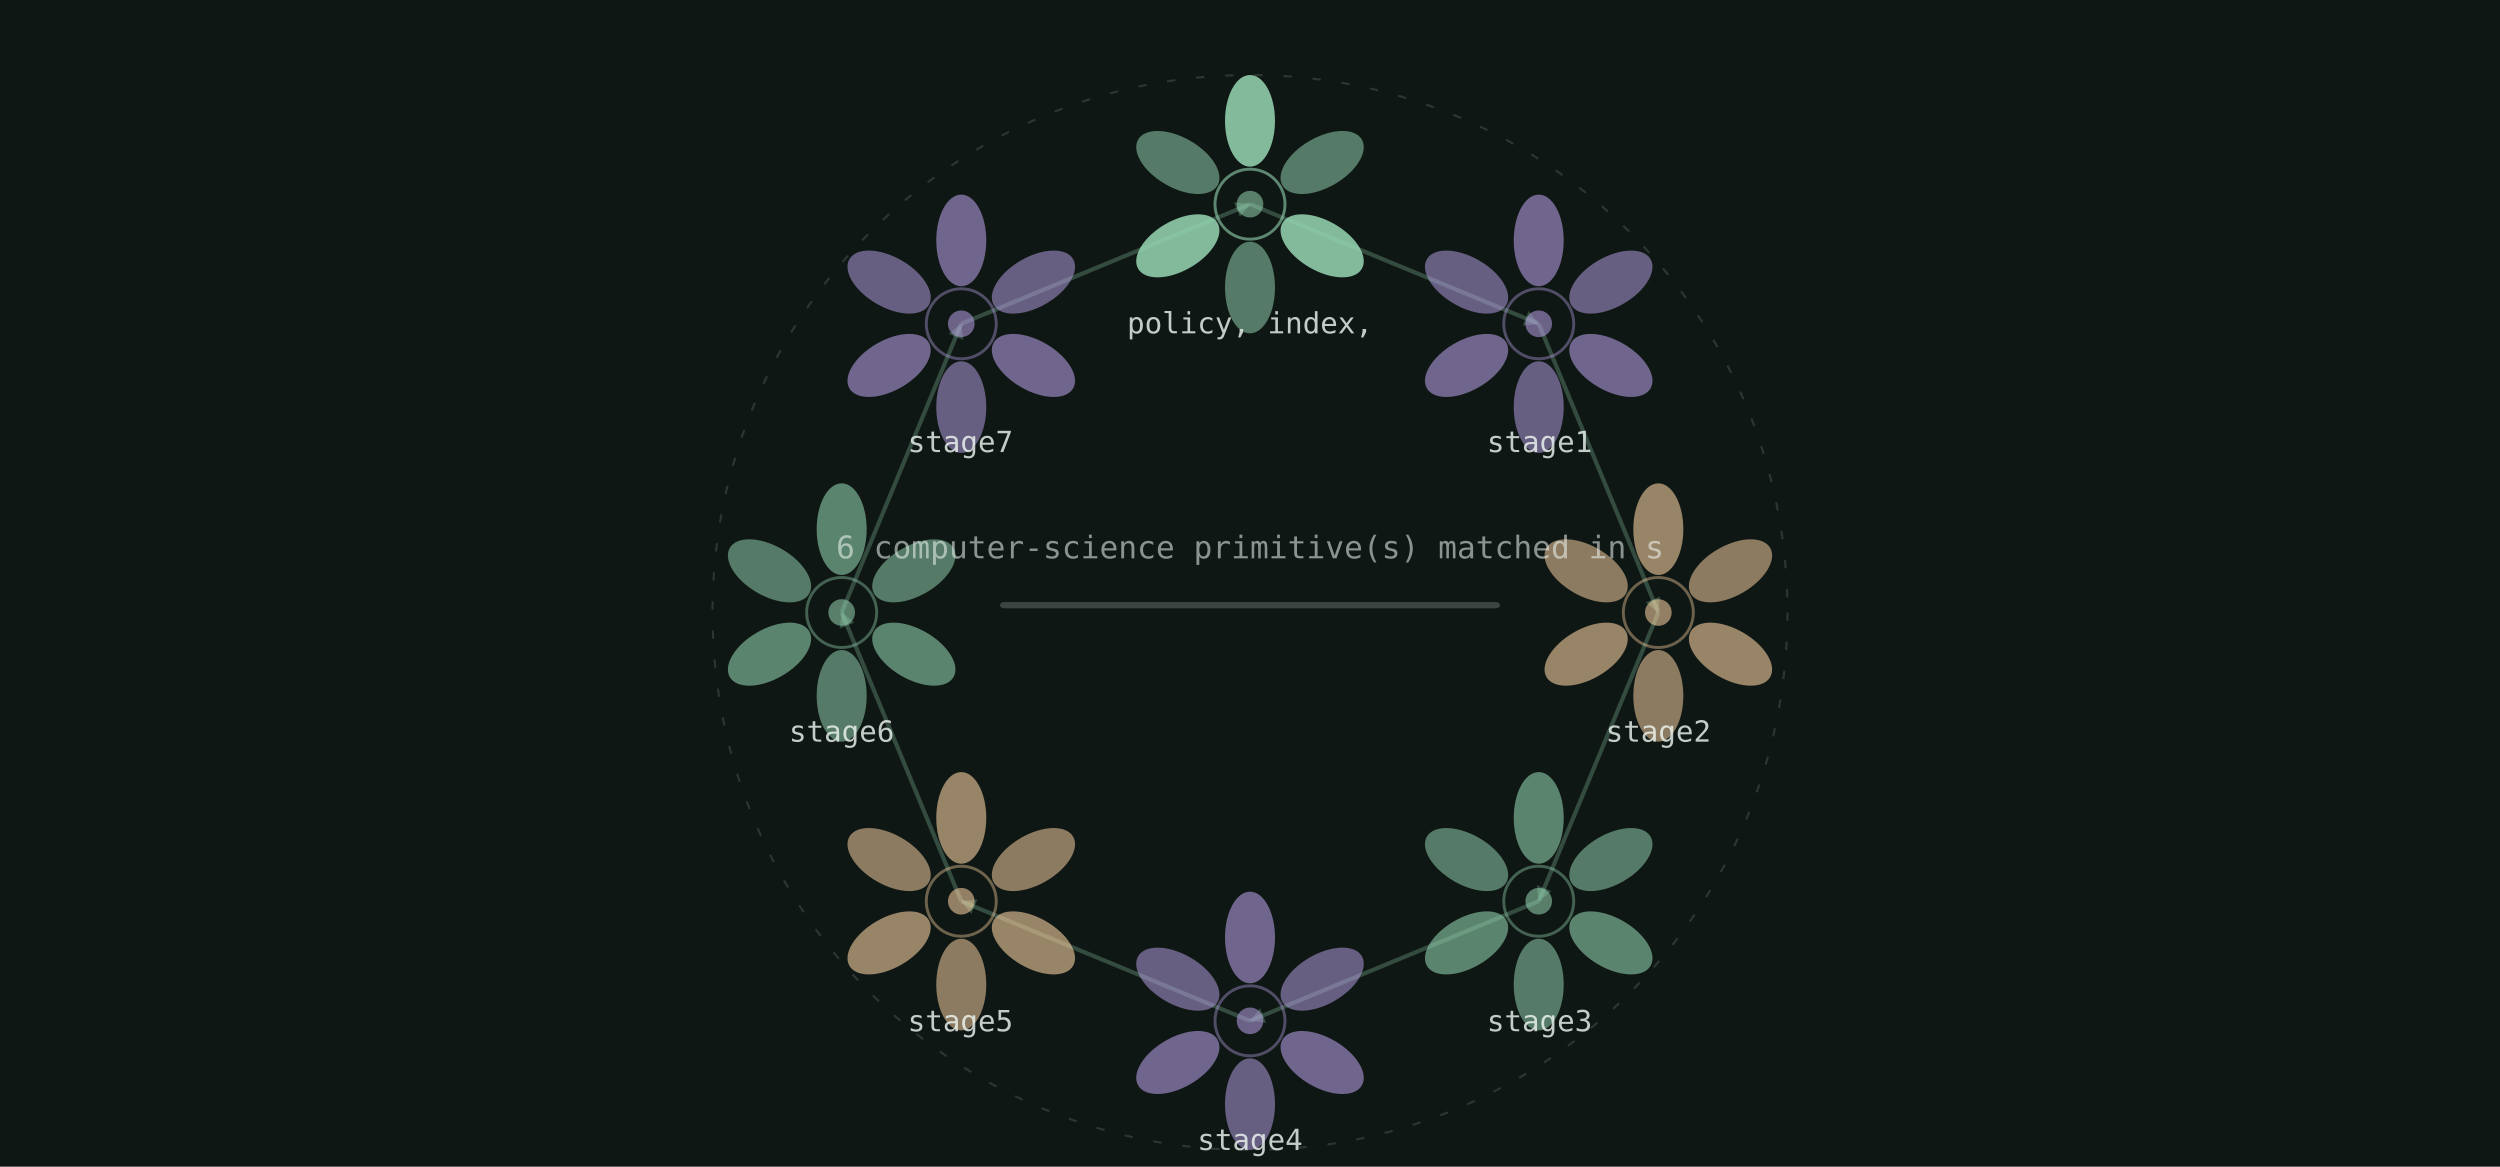
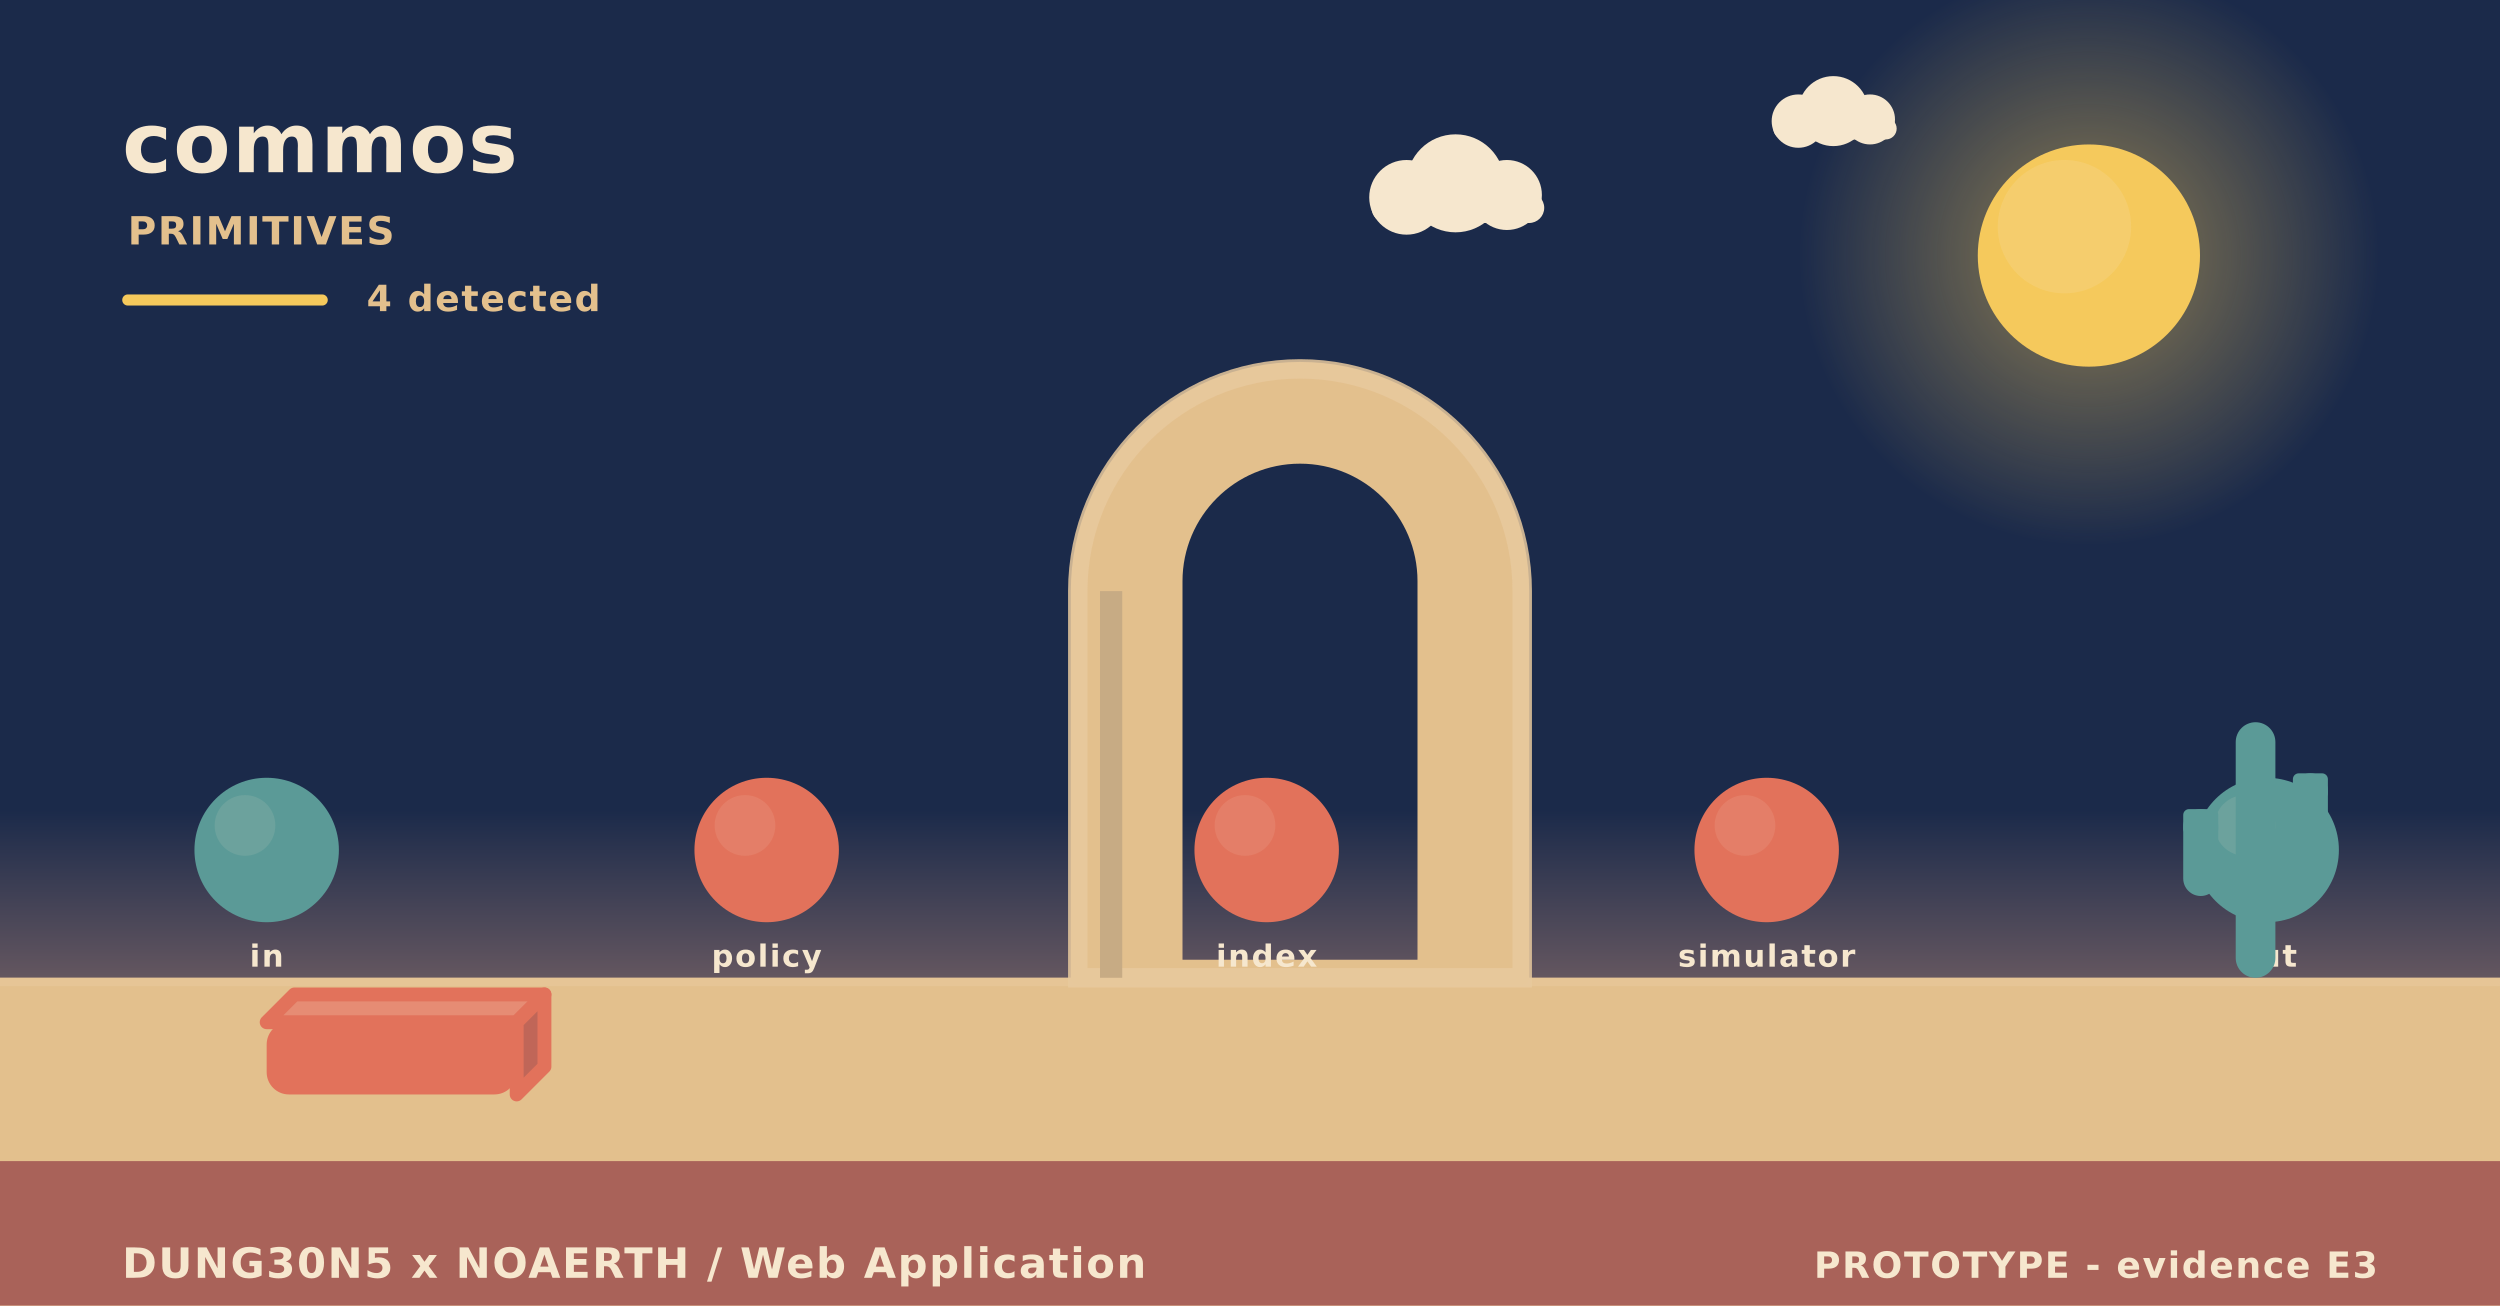
- <svg xmlns="http://www.w3.org/2000/svg" viewBox="0 0 1200 560" width="1200" height="560" role="img" aria-label="commos state machine">
-   <rect width="1200" height="560" fill="#0f1714" />
-   <defs>
-     <linearGradient id="gs" x1="0" y1="0" x2="1" y2="1">
-       <stop offset="0%" stop-color="#95d5b2" />
-       <stop offset="100%" stop-color="#b8a1e6" />
-     </linearGradient>
-   </defs>
-   <circle cx="600.00" cy="294.00" r="258.00" fill="none" stroke="rgba(240,248,244,0.140)" stroke-width="1.00" opacity="1.00" stroke-dasharray="4 10" />
-   <line x1="600.00" y1="98.00" x2="738.59" y2="155.41" stroke="rgba(149,213,178,0.500)" stroke-width="2.00" opacity="0.55" />
-   <polygon points="738.59,155.41 733.76,149.29 730.86,156.32" fill="rgba(149,213,178,0.500)" opacity="0.55" />
-   <line x1="738.59" y1="155.41" x2="796.00" y2="294.00" stroke="rgba(149,213,178,0.500)" stroke-width="2.00" opacity="0.55" />
-   <polygon points="796.00,294.00 796.91,286.26 789.89,289.17" fill="rgba(149,213,178,0.500)" opacity="0.55" />
-   <line x1="796.00" y1="294.00" x2="738.59" y2="432.59" stroke="rgba(149,213,178,0.500)" stroke-width="2.00" opacity="0.55" />
-   <polygon points="738.59,432.59 744.71,427.76 737.68,424.86" fill="rgba(149,213,178,0.500)" opacity="0.55" />
-   <line x1="738.59" y1="432.59" x2="600.00" y2="490.00" stroke="rgba(149,213,178,0.500)" stroke-width="2.00" opacity="0.55" />
-   <polygon points="600.00,490.00 607.74,490.91 604.83,483.89" fill="rgba(149,213,178,0.500)" opacity="0.55" />
-   <line x1="600.00" y1="490.00" x2="461.41" y2="432.59" stroke="rgba(149,213,178,0.500)" stroke-width="2.00" opacity="0.55" />
-   <polygon points="461.41,432.59 466.24,438.71 469.14,431.68" fill="rgba(149,213,178,0.500)" opacity="0.55" />
-   <line x1="461.41" y1="432.59" x2="404.00" y2="294.00" stroke="rgba(149,213,178,0.500)" stroke-width="2.00" opacity="0.55" />
-   <polygon points="404.00,294.00 403.09,301.74 410.11,298.83" fill="rgba(149,213,178,0.500)" opacity="0.55" />
-   <line x1="404.00" y1="294.00" x2="461.41" y2="155.41" stroke="rgba(149,213,178,0.500)" stroke-width="2.00" opacity="0.55" />
-   <polygon points="461.41,155.41 455.29,160.24 462.32,163.14" fill="rgba(149,213,178,0.500)" opacity="0.55" />
-   <line x1="461.41" y1="155.41" x2="600.00" y2="98.00" stroke="rgba(149,213,178,0.500)" stroke-width="2.00" opacity="0.55" />
-   <polygon points="600.00,98.00 592.26,97.09 595.17,104.11" fill="rgba(149,213,178,0.500)" opacity="0.55" />
-   <ellipse cx="600.00" cy="58.00" rx="12.00" ry="22.00" fill="rgba(149,213,178,0.900)" opacity="0.95" transform="rotate(0.0 600.00 58.00)" />
-   <ellipse cx="634.64" cy="78.00" rx="12.00" ry="22.00" fill="rgba(149,213,178,0.550)" opacity="0.95" transform="rotate(60.0 634.64 78.00)" />
-   <ellipse cx="634.64" cy="118.00" rx="12.00" ry="22.00" fill="rgba(149,213,178,0.900)" opacity="0.95" transform="rotate(120.0 634.64 118.00)" />
-   <ellipse cx="600.00" cy="138.00" rx="12.00" ry="22.00" fill="rgba(149,213,178,0.550)" opacity="0.95" transform="rotate(180.0 600.00 138.00)" />
-   <ellipse cx="565.36" cy="118.00" rx="12.00" ry="22.00" fill="rgba(149,213,178,0.900)" opacity="0.95" transform="rotate(240.0 565.36 118.00)" />
-   <ellipse cx="565.36" cy="78.00" rx="12.00" ry="22.00" fill="rgba(149,213,178,0.550)" opacity="0.95" transform="rotate(300.0 565.36 78.00)" />
-   <circle cx="600.00" cy="98.00" r="16.80" fill="none" stroke="rgba(149,213,178,0.900)" stroke-width="1.40" opacity="0.66" />
-   <circle cx="600.00" cy="98.00" r="6.40" fill="rgba(149,213,178,0.550)" opacity="1.00" />
-   <text x="600" y="160" font-family="ui-monospace,Menlo,monospace" font-size="14" fill="rgba(240,248,244,0.800)" text-anchor="middle">policy, index,</text>
-   <ellipse cx="738.59" cy="115.41" rx="12.00" ry="22.00" fill="rgba(184,161,230,0.600)" opacity="0.95" transform="rotate(0.0 738.59 115.41)" />
-   <ellipse cx="773.23" cy="135.41" rx="12.00" ry="22.00" fill="rgba(184,161,230,0.550)" opacity="0.95" transform="rotate(60.0 773.23 135.41)" />
-   <ellipse cx="773.23" cy="175.41" rx="12.00" ry="22.00" fill="rgba(184,161,230,0.600)" opacity="0.95" transform="rotate(120.0 773.23 175.41)" />
-   <ellipse cx="738.59" cy="195.41" rx="12.00" ry="22.00" fill="rgba(184,161,230,0.550)" opacity="0.95" transform="rotate(180.0 738.59 195.41)" />
-   <ellipse cx="703.95" cy="175.41" rx="12.00" ry="22.00" fill="rgba(184,161,230,0.600)" opacity="0.95" transform="rotate(240.0 703.95 175.41)" />
-   <ellipse cx="703.95" cy="135.41" rx="12.00" ry="22.00" fill="rgba(184,161,230,0.550)" opacity="0.95" transform="rotate(300.0 703.95 135.41)" />
-   <circle cx="738.59" cy="155.41" r="16.80" fill="none" stroke="rgba(184,161,230,0.600)" stroke-width="1.40" opacity="0.66" />
-   <circle cx="738.59" cy="155.41" r="6.40" fill="rgba(184,161,230,0.550)" opacity="1.00" />
-   <text x="739" y="217" font-family="ui-monospace,Menlo,monospace" font-size="14" fill="rgba(240,248,244,0.800)" text-anchor="middle">stage1</text>
-   <ellipse cx="796.00" cy="254.00" rx="12.00" ry="22.00" fill="rgba(255,214,165,0.600)" opacity="0.95" transform="rotate(0.0 796.00 254.00)" />
-   <ellipse cx="830.64" cy="274.00" rx="12.00" ry="22.00" fill="rgba(255,214,165,0.550)" opacity="0.95" transform="rotate(60.0 830.64 274.00)" />
-   <ellipse cx="830.64" cy="314.00" rx="12.00" ry="22.00" fill="rgba(255,214,165,0.600)" opacity="0.95" transform="rotate(120.0 830.64 314.00)" />
-   <ellipse cx="796.00" cy="334.00" rx="12.00" ry="22.00" fill="rgba(255,214,165,0.550)" opacity="0.95" transform="rotate(180.0 796.00 334.00)" />
-   <ellipse cx="761.36" cy="314.00" rx="12.00" ry="22.00" fill="rgba(255,214,165,0.600)" opacity="0.95" transform="rotate(240.0 761.36 314.00)" />
-   <ellipse cx="761.36" cy="274.00" rx="12.00" ry="22.00" fill="rgba(255,214,165,0.550)" opacity="0.95" transform="rotate(300.0 761.36 274.00)" />
-   <circle cx="796.00" cy="294.00" r="16.80" fill="none" stroke="rgba(255,214,165,0.600)" stroke-width="1.40" opacity="0.66" />
-   <circle cx="796.00" cy="294.00" r="6.40" fill="rgba(255,214,165,0.550)" opacity="1.00" />
-   <text x="796" y="356" font-family="ui-monospace,Menlo,monospace" font-size="14" fill="rgba(240,248,244,0.800)" text-anchor="middle">stage2</text>
-   <ellipse cx="738.59" cy="392.59" rx="12.00" ry="22.00" fill="rgba(149,213,178,0.600)" opacity="0.95" transform="rotate(0.0 738.59 392.59)" />
-   <ellipse cx="773.23" cy="412.59" rx="12.00" ry="22.00" fill="rgba(149,213,178,0.550)" opacity="0.95" transform="rotate(60.0 773.23 412.59)" />
-   <ellipse cx="773.23" cy="452.59" rx="12.00" ry="22.00" fill="rgba(149,213,178,0.600)" opacity="0.95" transform="rotate(120.0 773.23 452.59)" />
-   <ellipse cx="738.59" cy="472.59" rx="12.00" ry="22.00" fill="rgba(149,213,178,0.550)" opacity="0.95" transform="rotate(180.0 738.59 472.59)" />
-   <ellipse cx="703.95" cy="452.59" rx="12.00" ry="22.00" fill="rgba(149,213,178,0.600)" opacity="0.95" transform="rotate(240.0 703.95 452.59)" />
-   <ellipse cx="703.95" cy="412.59" rx="12.00" ry="22.00" fill="rgba(149,213,178,0.550)" opacity="0.95" transform="rotate(300.0 703.95 412.59)" />
-   <circle cx="738.59" cy="432.59" r="16.80" fill="none" stroke="rgba(149,213,178,0.600)" stroke-width="1.40" opacity="0.66" />
-   <circle cx="738.59" cy="432.59" r="6.40" fill="rgba(149,213,178,0.550)" opacity="1.00" />
-   <text x="739" y="495" font-family="ui-monospace,Menlo,monospace" font-size="14" fill="rgba(240,248,244,0.800)" text-anchor="middle">stage3</text>
-   <ellipse cx="600.00" cy="450.00" rx="12.00" ry="22.00" fill="rgba(184,161,230,0.600)" opacity="0.95" transform="rotate(0.0 600.00 450.00)" />
-   <ellipse cx="634.64" cy="470.00" rx="12.00" ry="22.00" fill="rgba(184,161,230,0.550)" opacity="0.95" transform="rotate(60.0 634.64 470.00)" />
-   <ellipse cx="634.64" cy="510.00" rx="12.00" ry="22.00" fill="rgba(184,161,230,0.600)" opacity="0.95" transform="rotate(120.0 634.64 510.00)" />
-   <ellipse cx="600.00" cy="530.00" rx="12.00" ry="22.00" fill="rgba(184,161,230,0.550)" opacity="0.95" transform="rotate(180.0 600.00 530.00)" />
-   <ellipse cx="565.36" cy="510.00" rx="12.00" ry="22.00" fill="rgba(184,161,230,0.600)" opacity="0.95" transform="rotate(240.0 565.36 510.00)" />
-   <ellipse cx="565.36" cy="470.00" rx="12.00" ry="22.00" fill="rgba(184,161,230,0.550)" opacity="0.95" transform="rotate(300.0 565.36 470.00)" />
-   <circle cx="600.00" cy="490.00" r="16.80" fill="none" stroke="rgba(184,161,230,0.600)" stroke-width="1.40" opacity="0.66" />
-   <circle cx="600.00" cy="490.00" r="6.40" fill="rgba(184,161,230,0.550)" opacity="1.00" />
-   <text x="600" y="552" font-family="ui-monospace,Menlo,monospace" font-size="14" fill="rgba(240,248,244,0.800)" text-anchor="middle">stage4</text>
-   <ellipse cx="461.41" cy="392.59" rx="12.00" ry="22.00" fill="rgba(255,214,165,0.600)" opacity="0.95" transform="rotate(0.0 461.41 392.59)" />
-   <ellipse cx="496.05" cy="412.59" rx="12.00" ry="22.00" fill="rgba(255,214,165,0.550)" opacity="0.95" transform="rotate(60.0 496.05 412.59)" />
-   <ellipse cx="496.05" cy="452.59" rx="12.00" ry="22.00" fill="rgba(255,214,165,0.600)" opacity="0.95" transform="rotate(120.0 496.05 452.59)" />
-   <ellipse cx="461.41" cy="472.59" rx="12.00" ry="22.00" fill="rgba(255,214,165,0.550)" opacity="0.95" transform="rotate(180.0 461.41 472.59)" />
-   <ellipse cx="426.77" cy="452.59" rx="12.00" ry="22.00" fill="rgba(255,214,165,0.600)" opacity="0.95" transform="rotate(240.0 426.77 452.59)" />
-   <ellipse cx="426.77" cy="412.59" rx="12.00" ry="22.00" fill="rgba(255,214,165,0.550)" opacity="0.95" transform="rotate(300.0 426.77 412.59)" />
-   <circle cx="461.41" cy="432.59" r="16.80" fill="none" stroke="rgba(255,214,165,0.600)" stroke-width="1.40" opacity="0.66" />
-   <circle cx="461.41" cy="432.59" r="6.40" fill="rgba(255,214,165,0.550)" opacity="1.00" />
-   <text x="461" y="495" font-family="ui-monospace,Menlo,monospace" font-size="14" fill="rgba(240,248,244,0.800)" text-anchor="middle">stage5</text>
-   <ellipse cx="404.00" cy="254.00" rx="12.00" ry="22.00" fill="rgba(149,213,178,0.600)" opacity="0.95" transform="rotate(0.0 404.00 254.00)" />
-   <ellipse cx="438.64" cy="274.00" rx="12.00" ry="22.00" fill="rgba(149,213,178,0.550)" opacity="0.95" transform="rotate(60.0 438.64 274.00)" />
-   <ellipse cx="438.64" cy="314.00" rx="12.00" ry="22.00" fill="rgba(149,213,178,0.600)" opacity="0.95" transform="rotate(120.0 438.64 314.00)" />
-   <ellipse cx="404.00" cy="334.00" rx="12.00" ry="22.00" fill="rgba(149,213,178,0.550)" opacity="0.95" transform="rotate(180.0 404.00 334.00)" />
-   <ellipse cx="369.36" cy="314.00" rx="12.00" ry="22.00" fill="rgba(149,213,178,0.600)" opacity="0.95" transform="rotate(240.0 369.36 314.00)" />
-   <ellipse cx="369.36" cy="274.00" rx="12.00" ry="22.00" fill="rgba(149,213,178,0.550)" opacity="0.95" transform="rotate(300.0 369.36 274.00)" />
-   <circle cx="404.00" cy="294.00" r="16.80" fill="none" stroke="rgba(149,213,178,0.600)" stroke-width="1.40" opacity="0.66" />
-   <circle cx="404.00" cy="294.00" r="6.40" fill="rgba(149,213,178,0.550)" opacity="1.00" />
-   <text x="404" y="356" font-family="ui-monospace,Menlo,monospace" font-size="14" fill="rgba(240,248,244,0.800)" text-anchor="middle">stage6</text>
-   <ellipse cx="461.41" cy="115.41" rx="12.00" ry="22.00" fill="rgba(184,161,230,0.600)" opacity="0.95" transform="rotate(0.0 461.41 115.41)" />
-   <ellipse cx="496.05" cy="135.41" rx="12.00" ry="22.00" fill="rgba(184,161,230,0.550)" opacity="0.95" transform="rotate(60.0 496.05 135.41)" />
-   <ellipse cx="496.05" cy="175.41" rx="12.00" ry="22.00" fill="rgba(184,161,230,0.600)" opacity="0.95" transform="rotate(120.0 496.05 175.41)" />
-   <ellipse cx="461.41" cy="195.41" rx="12.00" ry="22.00" fill="rgba(184,161,230,0.550)" opacity="0.95" transform="rotate(180.0 461.41 195.41)" />
-   <ellipse cx="426.77" cy="175.41" rx="12.00" ry="22.00" fill="rgba(184,161,230,0.600)" opacity="0.95" transform="rotate(240.0 426.77 175.41)" />
-   <ellipse cx="426.77" cy="135.41" rx="12.00" ry="22.00" fill="rgba(184,161,230,0.550)" opacity="0.95" transform="rotate(300.0 426.77 135.41)" />
-   <circle cx="461.41" cy="155.41" r="16.80" fill="none" stroke="rgba(184,161,230,0.600)" stroke-width="1.40" opacity="0.66" />
-   <circle cx="461.41" cy="155.41" r="6.40" fill="rgba(184,161,230,0.550)" opacity="1.00" />
-   <text x="461" y="217" font-family="ui-monospace,Menlo,monospace" font-size="14" fill="rgba(240,248,244,0.800)" text-anchor="middle">stage7</text>
-   <rect x="480.00" y="289.00" width="240.00" height="3.00" rx="2.00" fill="rgba(240,248,244,0.200)" opacity="1.00" />
-   <text x="600" y="268" font-family="ui-monospace,Menlo,monospace" font-size="15" fill="rgba(240,248,244,0.550)" text-anchor="middle">6 computer-science primitive(s) matched in s</text>
+ <svg xmlns="http://www.w3.org/2000/svg" width="900" height="470" viewBox="0 0 900 470" role="img" aria-label="commos - how it behaves">
+   <linearGradient id="skys" x1="0" y1="0" x2="0" y2="1">
+     <stop offset="0" stop-color="#1b2a4a" />
+     <stop offset="0.62" stop-color="#1b2a4a" />
+     <stop offset="1" stop-color="#f3ad8a" />
+   </linearGradient>
+   <rect width="900" height="470" fill="url(#skys)" />
+   <radialGradient id="suns">
+     <stop offset="0.35" stop-color="#f5c95c" stop-opacity="0.34" />
+     <stop offset="1" stop-color="#f5c95c" stop-opacity="0" />
+   </radialGradient>
+   <circle cx="752" cy="92" r="104" fill="url(#suns)" />
+   <circle cx="752" cy="92" r="40" fill="#f5c95c" />
+   <circle cx="743.2" cy="81.6" r="24" fill="#f5d27e" opacity="0.5" />
+   <g>
+     <circle cx="524" cy="66" r="17.64" fill="#f6e7ce" />
+     <circle cx="506.36" cy="71.04" r="13.44" fill="#f6e7ce" />
+     <circle cx="542.48" cy="70.2" r="12.6" fill="#f6e7ce" />
+     <rect x="493.76" y="69.36" width="62.16" height="10.92" rx="5.46" fill="#f6e7ce" />
+   </g>
+   <g>
+     <circle cx="660" cy="40" r="12.6" fill="#f6e7ce" />
+     <circle cx="647.4" cy="43.6" r="9.6" fill="#f6e7ce" />
+     <circle cx="673.2" cy="43" r="9" fill="#f6e7ce" />
+     <rect x="638.4" y="42.4" width="44.4" height="7.8" rx="3.9" fill="#f6e7ce" />
+   </g>
+   <rect x="0" y="352" width="900" height="118" fill="#e3c08d" />
+   <rect x="0" y="352" width="900" height="3" fill="#e6c596" />
+   <text x="44" y="62" font-family="Verdana,DejaVu Sans,sans-serif" font-size="30" font-weight="700" letter-spacing="0.6" fill="#f6e7ce" text-anchor="start">commos</text>
+   <text x="46" y="88" font-family="Verdana,DejaVu Sans,sans-serif" font-size="14" font-weight="700" letter-spacing="0.6" fill="#e3c08d" text-anchor="start">PRIMITIVES</text>
+   <rect x="44" y="106" width="74" height="4" rx="2" fill="#f5c95c" />
+   <text x="132" y="112" font-family="Verdana,DejaVu Sans,sans-serif" font-size="13" font-weight="700" letter-spacing="0.6" fill="#e3c08d" text-anchor="start">4 detected</text>
+   <path d="M388,352 L388,212.8 A80,80 0 0 1 548,212.8 L548,352 Z M423.2,348 L423.2,209.22 A44.8,44.8 0 0 1 512.8,209.22 L512.8,348 Z" fill="#e3c08d" fill-rule="evenodd" stroke="#e3c08d" stroke-width="5" stroke-linejoin="round" />
+   <path d="M388,352 L388,212.8 A80,80 0 0 1 548,212.8 L548,352 Z" fill="none" stroke="#e8c99d" stroke-width="7" stroke-linecap="round" opacity="0.85" />
+   <rect x="396" y="212.8" width="8" height="139.2" fill="#c7ab84" />
+   <circle cx="96" cy="306" r="26" fill="#5b9a97" />
+   <circle cx="88.2" cy="297.16" r="10.92" fill="#7aa9a2" opacity="0.55" />
+   <text x="96" y="348" font-family="Verdana,DejaVu Sans,sans-serif" font-size="11" font-weight="700" letter-spacing="0.6" fill="#f6e7ce" text-anchor="middle">in</text>
+   <circle cx="276" cy="306" r="26" fill="#e2725b" />
+   <circle cx="268.2" cy="297.16" r="10.92" fill="#e68972" opacity="0.55" />
+   <text x="276" y="348" font-family="Verdana,DejaVu Sans,sans-serif" font-size="11" font-weight="700" letter-spacing="0.6" fill="#f6e7ce" text-anchor="middle">policy</text>
+   <circle cx="456" cy="306" r="26" fill="#e2725b" />
+   <circle cx="448.2" cy="297.16" r="10.92" fill="#e68972" opacity="0.55" />
+   <text x="456" y="348" font-family="Verdana,DejaVu Sans,sans-serif" font-size="11" font-weight="700" letter-spacing="0.6" fill="#f6e7ce" text-anchor="middle">index</text>
+   <circle cx="636" cy="306" r="26" fill="#e2725b" />
+   <circle cx="628.2" cy="297.16" r="10.92" fill="#e68972" opacity="0.55" />
+   <text x="636" y="348" font-family="Verdana,DejaVu Sans,sans-serif" font-size="11" font-weight="700" letter-spacing="0.6" fill="#f6e7ce" text-anchor="middle">simulator</text>
+   <circle cx="816" cy="306" r="26" fill="#5b9a97" />
+   <circle cx="808.2" cy="297.16" r="10.92" fill="#7aa9a2" opacity="0.55" />
+   <text x="816" y="348" font-family="Verdana,DejaVu Sans,sans-serif" font-size="11" font-weight="700" letter-spacing="0.6" fill="#f6e7ce" text-anchor="middle">out</text>
+   <path d="M96,368 L186,368 L196,358 L106,358 Z" fill="#e68c74" stroke="#e2725b" stroke-width="5" stroke-linejoin="round" />
+   <path d="M186,368 L196,358 L196,384 L186,394 Z" fill="#c06658" stroke="#e2725b" stroke-width="5" stroke-linejoin="round" />
+   <rect x="96" y="368" width="90" height="26" rx="8" fill="#e2725b" />
+   <rect x="804.86" y="260" width="14.28" height="92" rx="7.14" fill="#5b9a97" />
+   <rect x="785.96" y="291.28" width="12.6" height="31.28" rx="6.3" fill="#5b9a97" />
+   <rect x="785.96" y="291.28" width="12.6" height="9.2" rx="2.1" fill="#5b9a97" />
+   <rect x="825.44" y="278.4" width="12.6" height="31.28" rx="6.3" fill="#5b9a97" />
+   <rect x="825.44" y="278.4" width="12.6" height="9.2" rx="2.1" fill="#5b9a97" />
+   <rect x="0" y="418" width="900" height="52" rx="0" fill="#a65c56" opacity="0.94" />
+   <text x="44" y="460" font-family="Verdana,DejaVu Sans,sans-serif" font-size="15" font-weight="700" letter-spacing="0.6" fill="#f6e7ce" text-anchor="start">DUNG30N5 x NOAERTH  /  Web Application</text>
+   <text x="856" y="460" font-family="Verdana,DejaVu Sans,sans-serif" font-size="13" font-weight="700" letter-spacing="0.6" fill="#f6e7ce" text-anchor="end">PROTOTYPE  -  evidence E3</text>
</svg>
